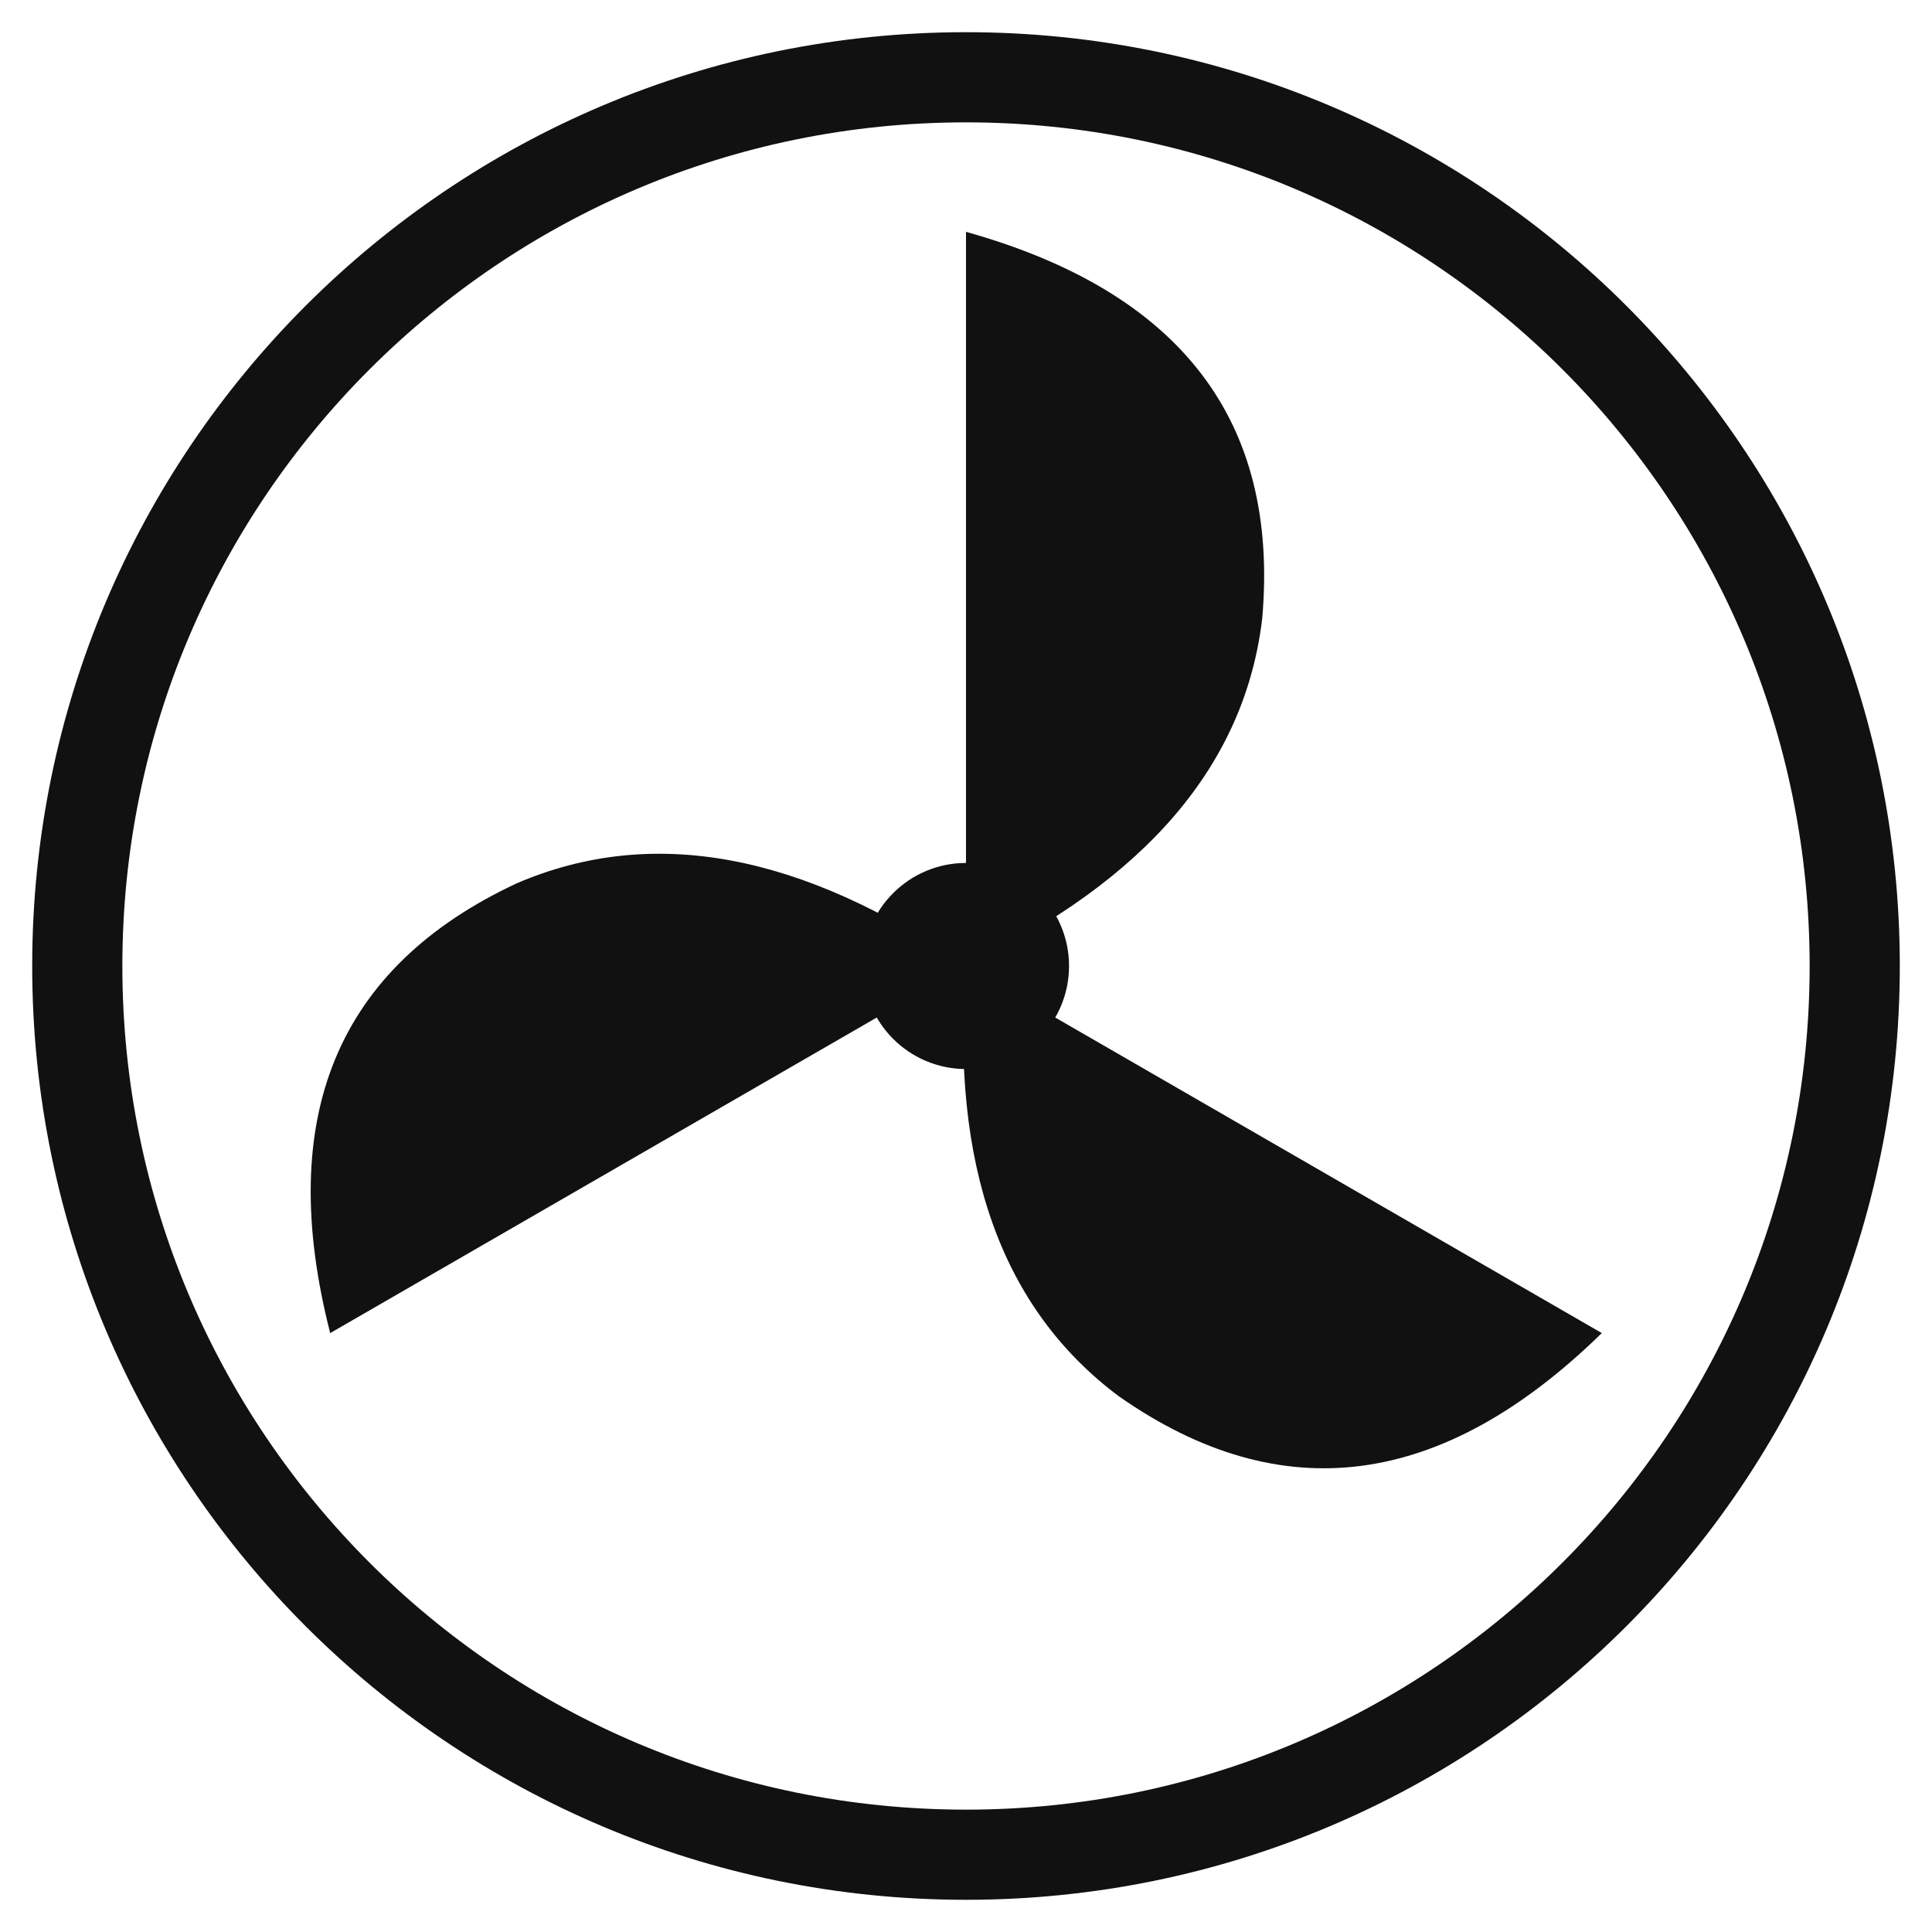
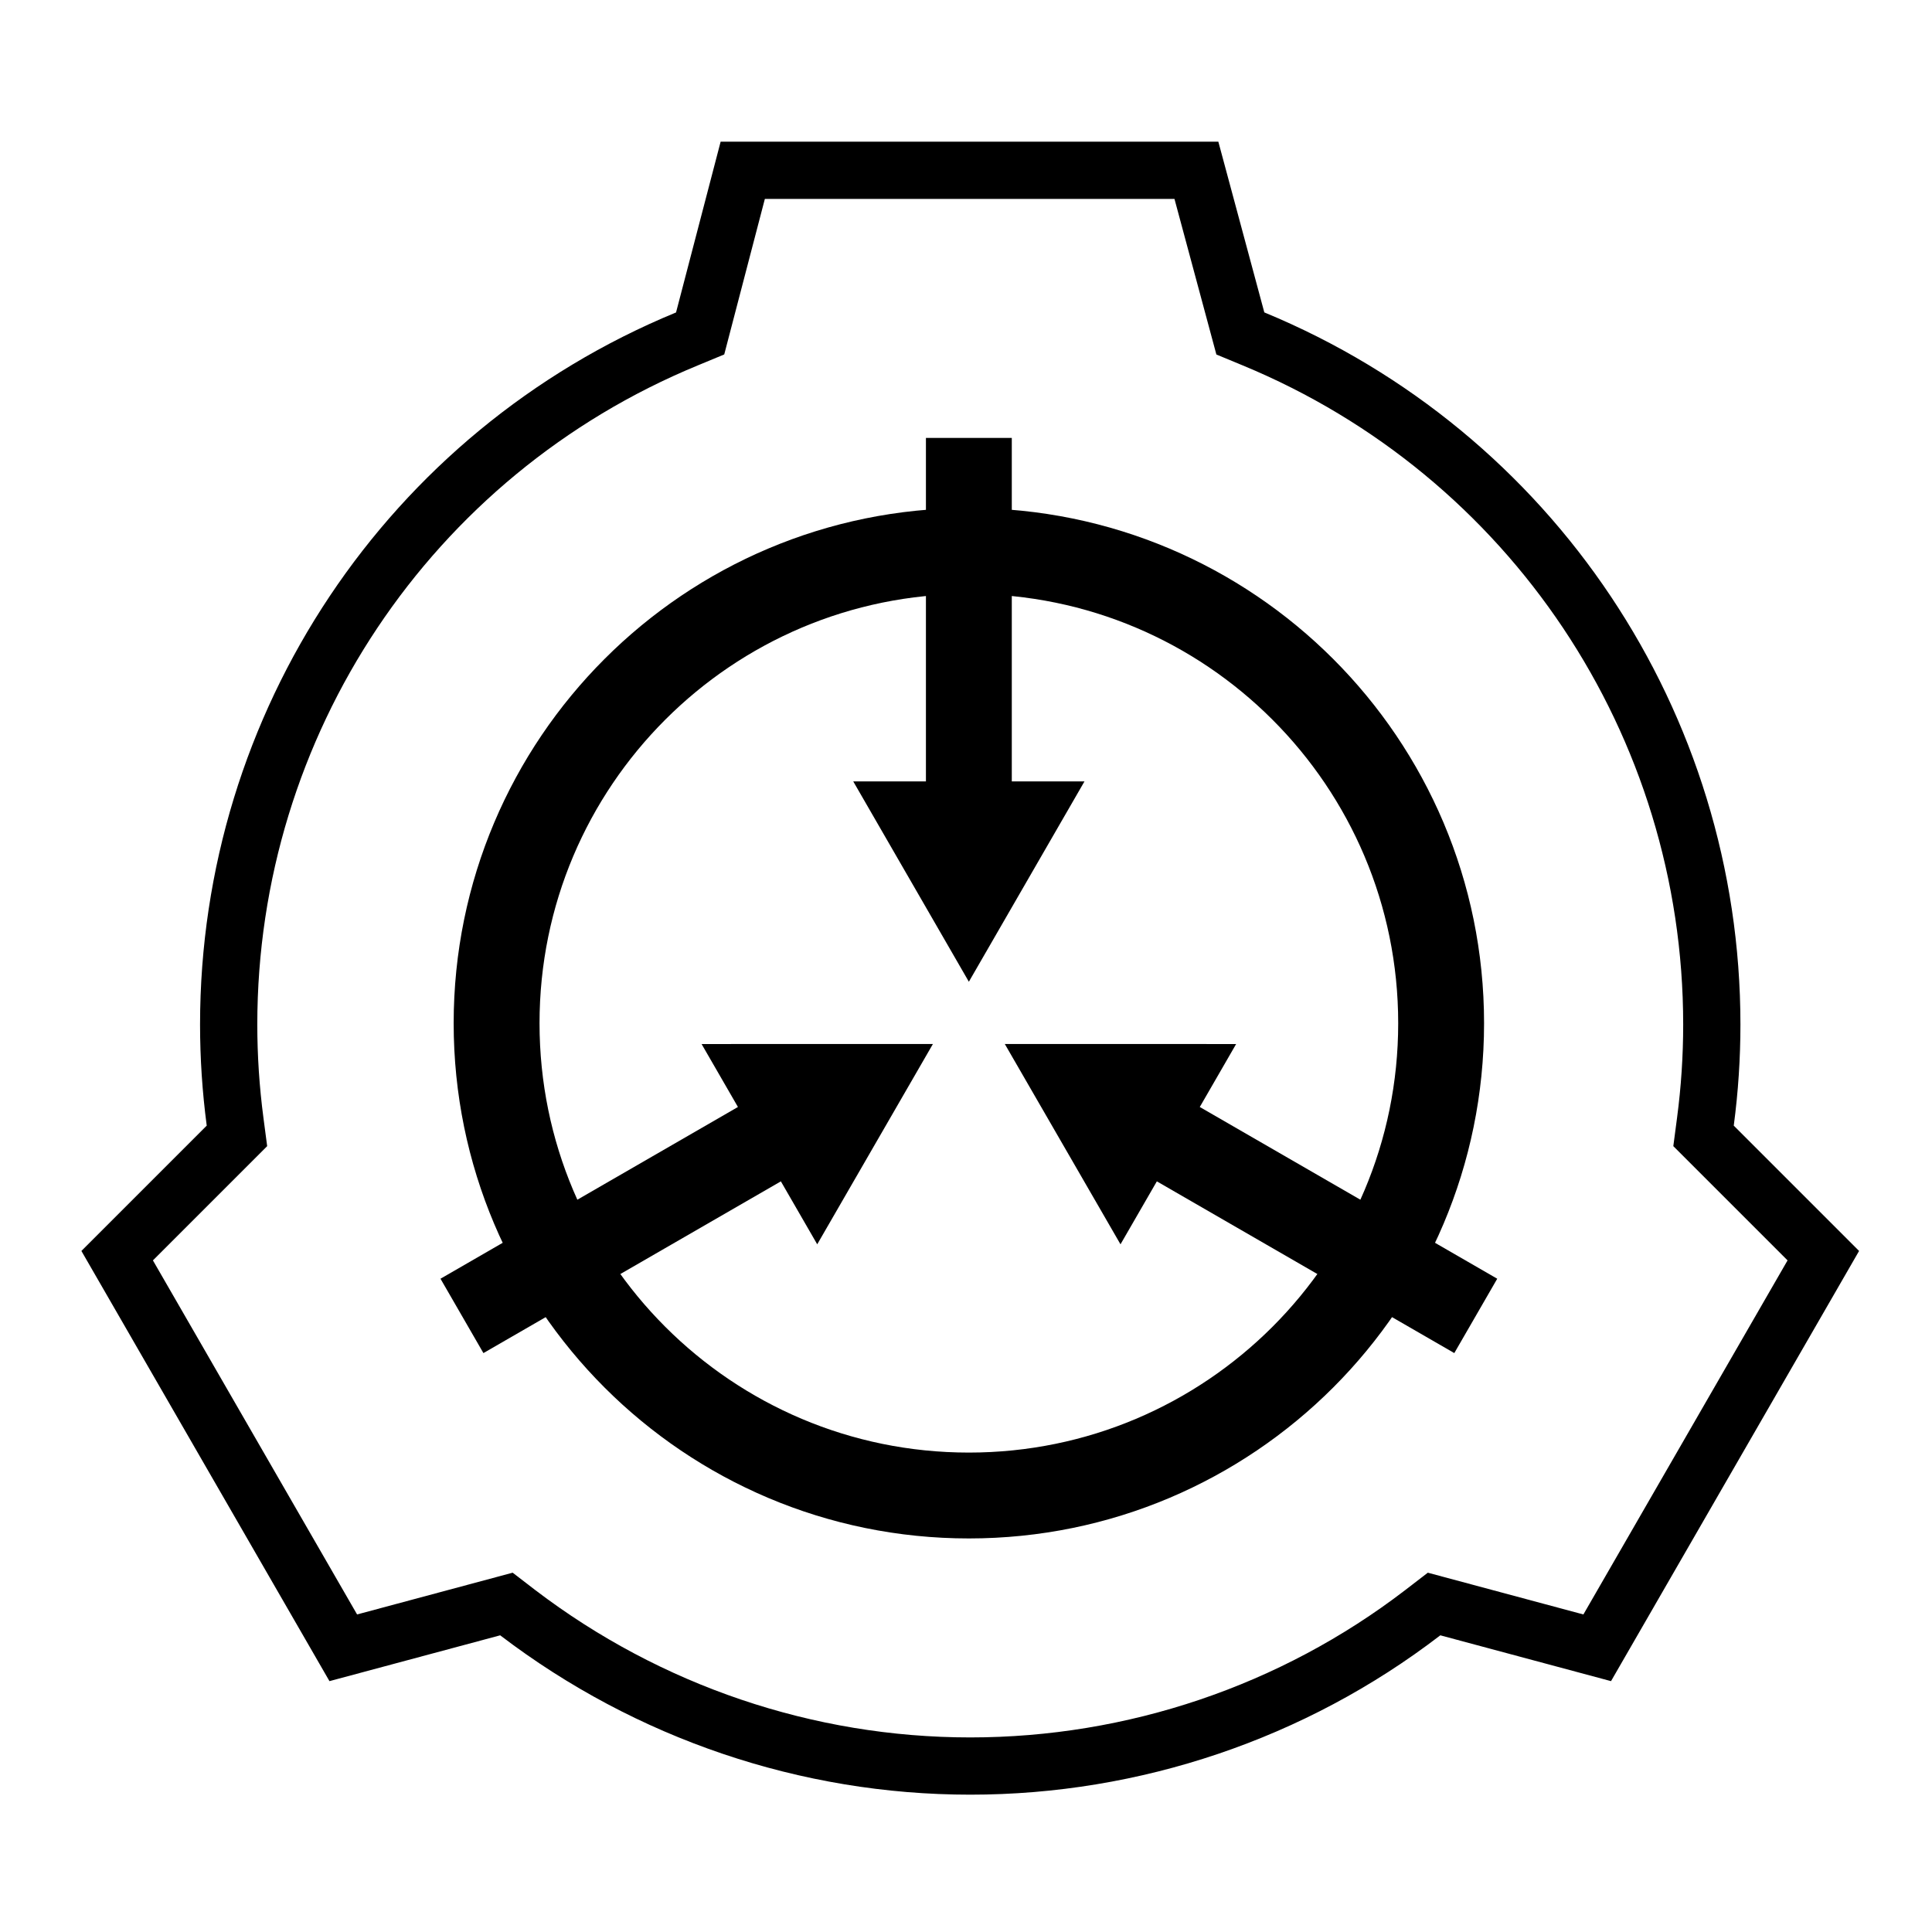
- <svg xmlns="http://www.w3.org/2000/svg" viewBox="0 0 300 300">
-   <circle cx="150" cy="150" r="138" fill="none" stroke="#111" stroke-width="14" />
-   <g fill="#111">
-     <path d="M150 150 L150 36 Q200 50 196 96 Q192 130 150 150 Z" />
-     <path d="M150 150 L150 36 Q200 50 196 96 Q192 130 150 150 Z" transform="rotate(120 150 150)" />
-     <path d="M150 150 L150 36 Q200 50 196 96 Q192 130 150 150 Z" transform="rotate(240 150 150)" />
-   </g>
-   <circle cx="150" cy="150" r="16" fill="#111" />
+ <svg xmlns="http://www.w3.org/2000/svg" xmlns:xlink="http://www.w3.org/1999/xlink" width="512" height="512" version="1.1" viewBox="0 0 135 135">
+   <circle cx="67.7" cy="71.5" r="33" fill="none" stroke="#000" stroke-width="6" />
+   <path d="m51.9 11.9h31.7l3.07 11.4.944.391c19.4 8.03 32 26.9 32 47.9 0 2.26-.149 4.53-.445 6.77l-.133 1.01 8.37 8.37-15.8 27.4-11.4-3.06-.809.623c-9.06 6.95-20.2 10.7-31.6 10.7-11.4 6e-5-22.5-3.77-31.6-10.7l-.81-.623-11.4 3.06-15.8-27.4 8.37-8.37-.133-1.01c-.296-2.25-.445-4.51-.445-6.77 0-21 12.6-39.9 32-47.9l.944-.391z" fill="none" stroke="#000" stroke-width="4" />
+   <path id="b" d="m64.7 30.6v24h-5.08l8.08 14 8.08-14h-5.08l-0-24h-5.99" />
+   <use id="a" transform="rotate(120 67.7 71.5)" xlink:href="#b" />
+   <use transform="rotate(120 67.7 71.5)" xlink:href="#a" />
</svg>
